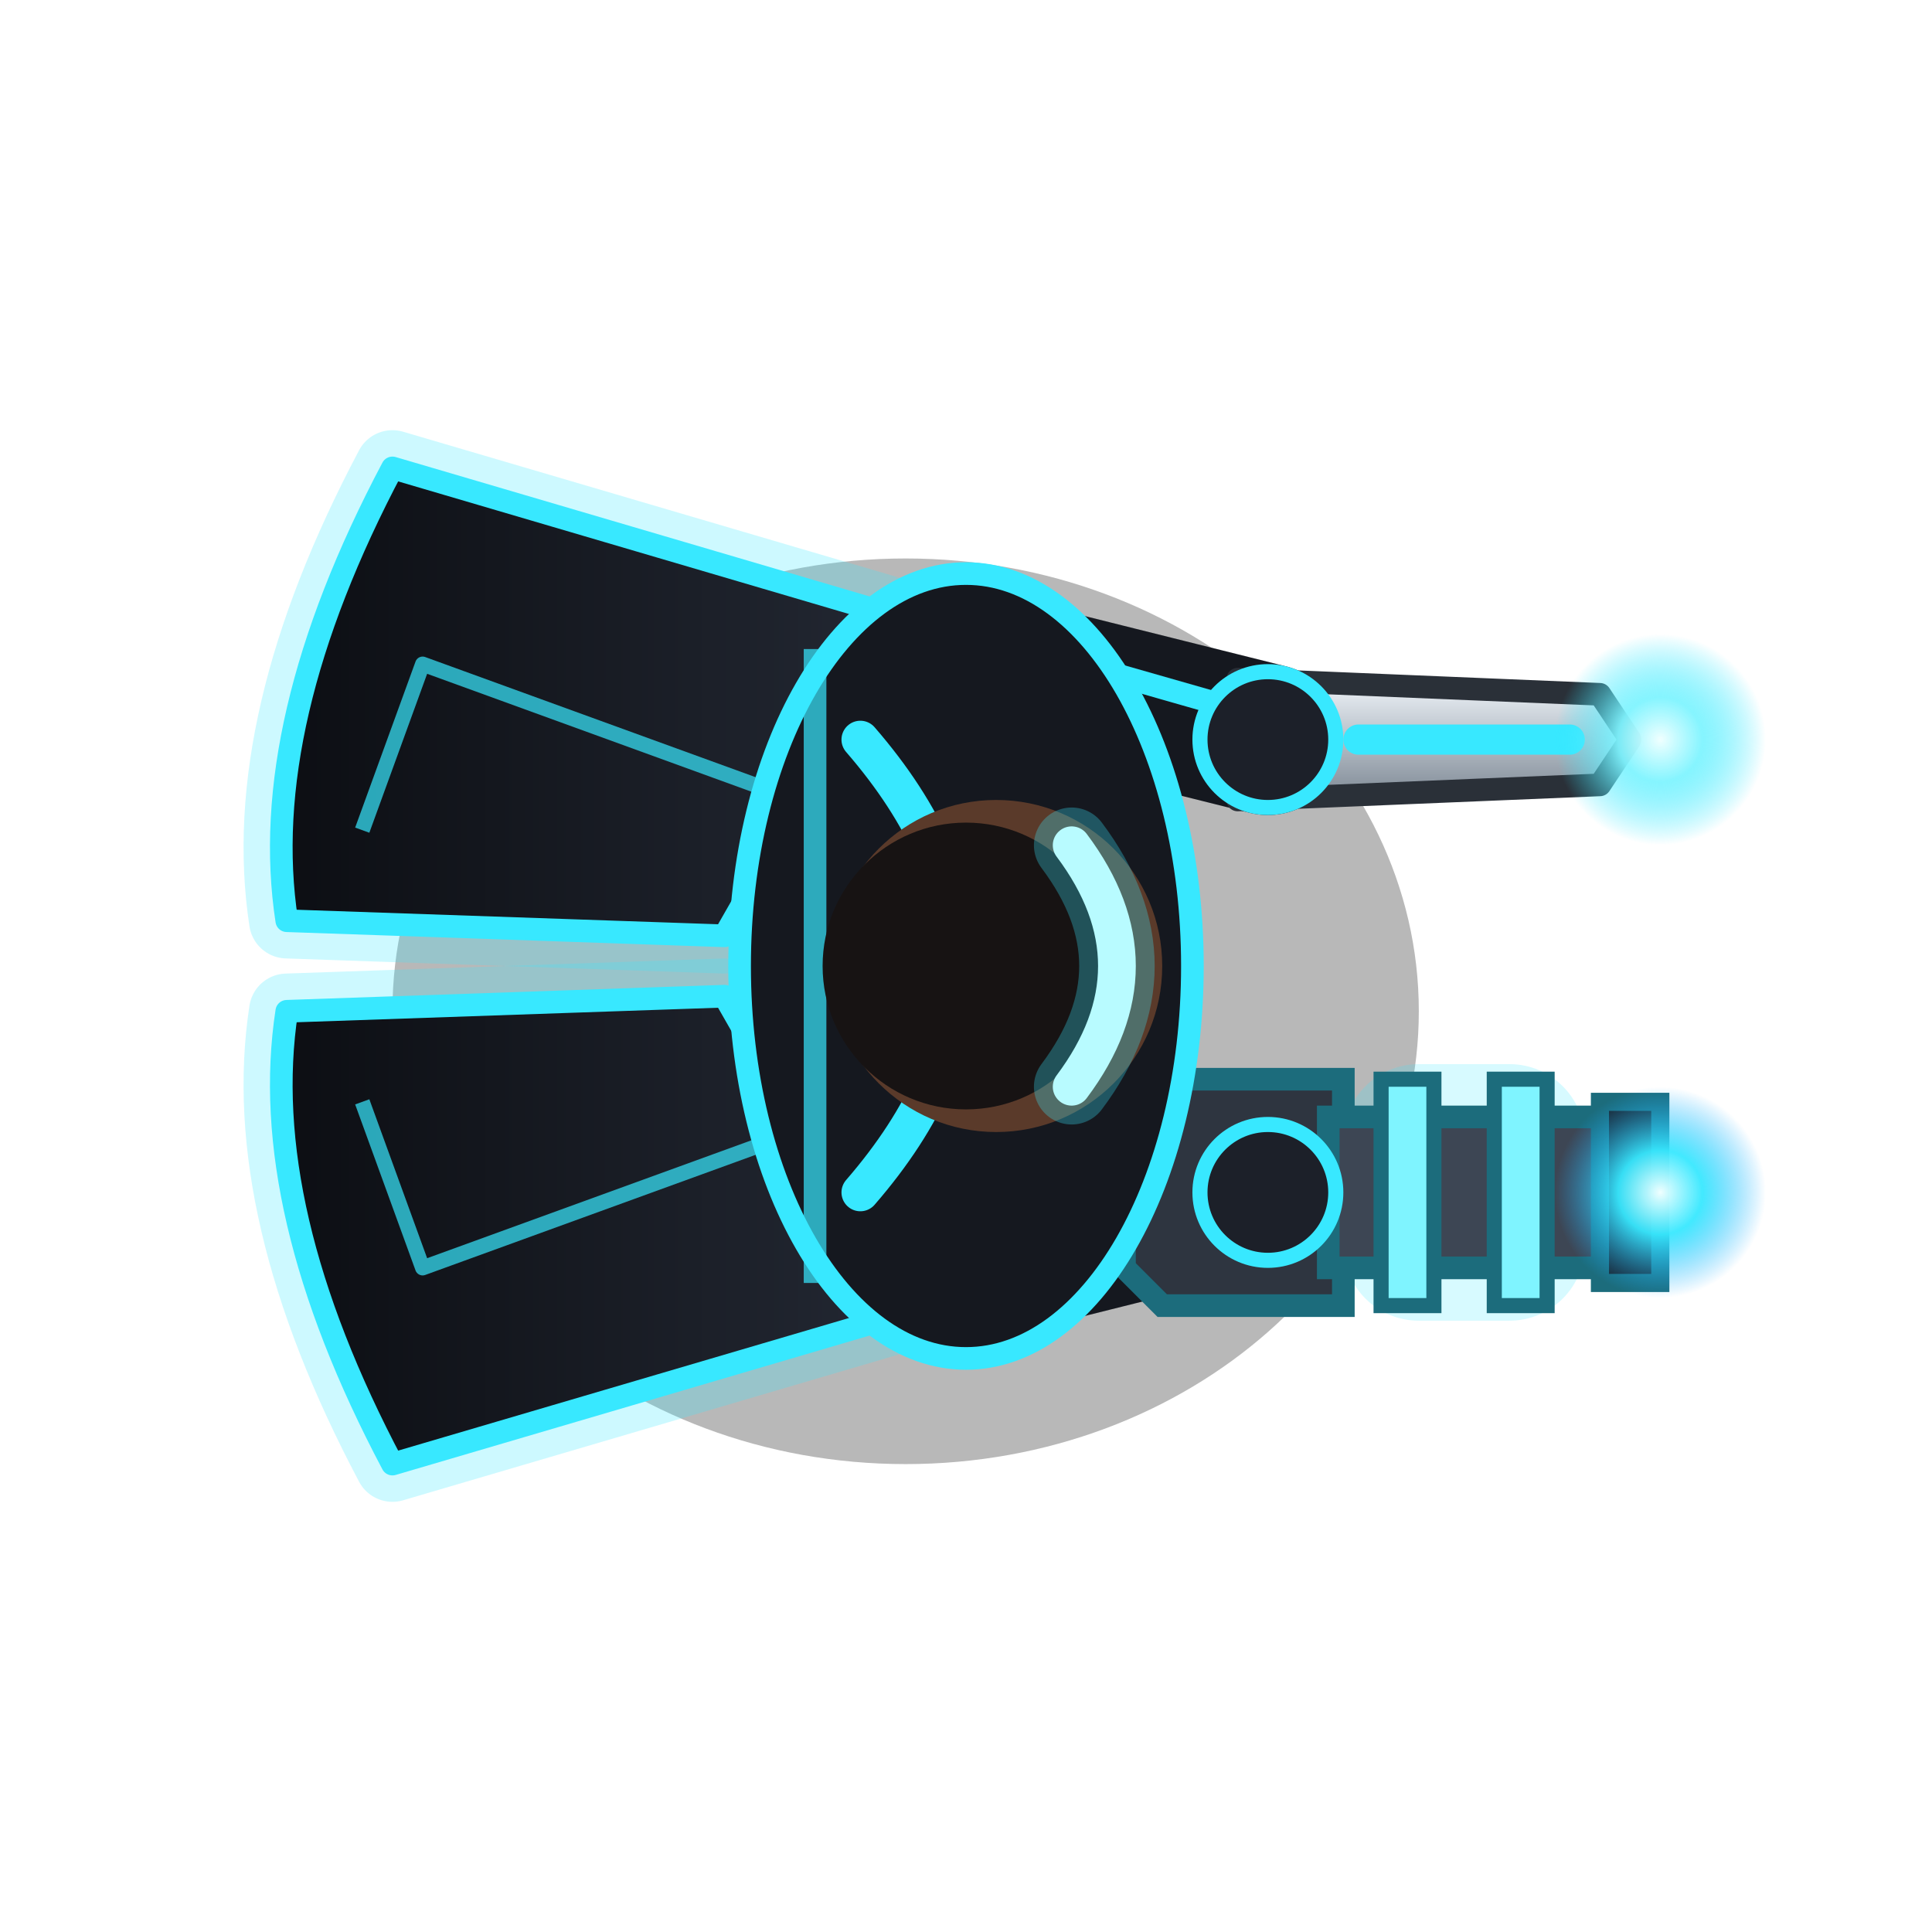
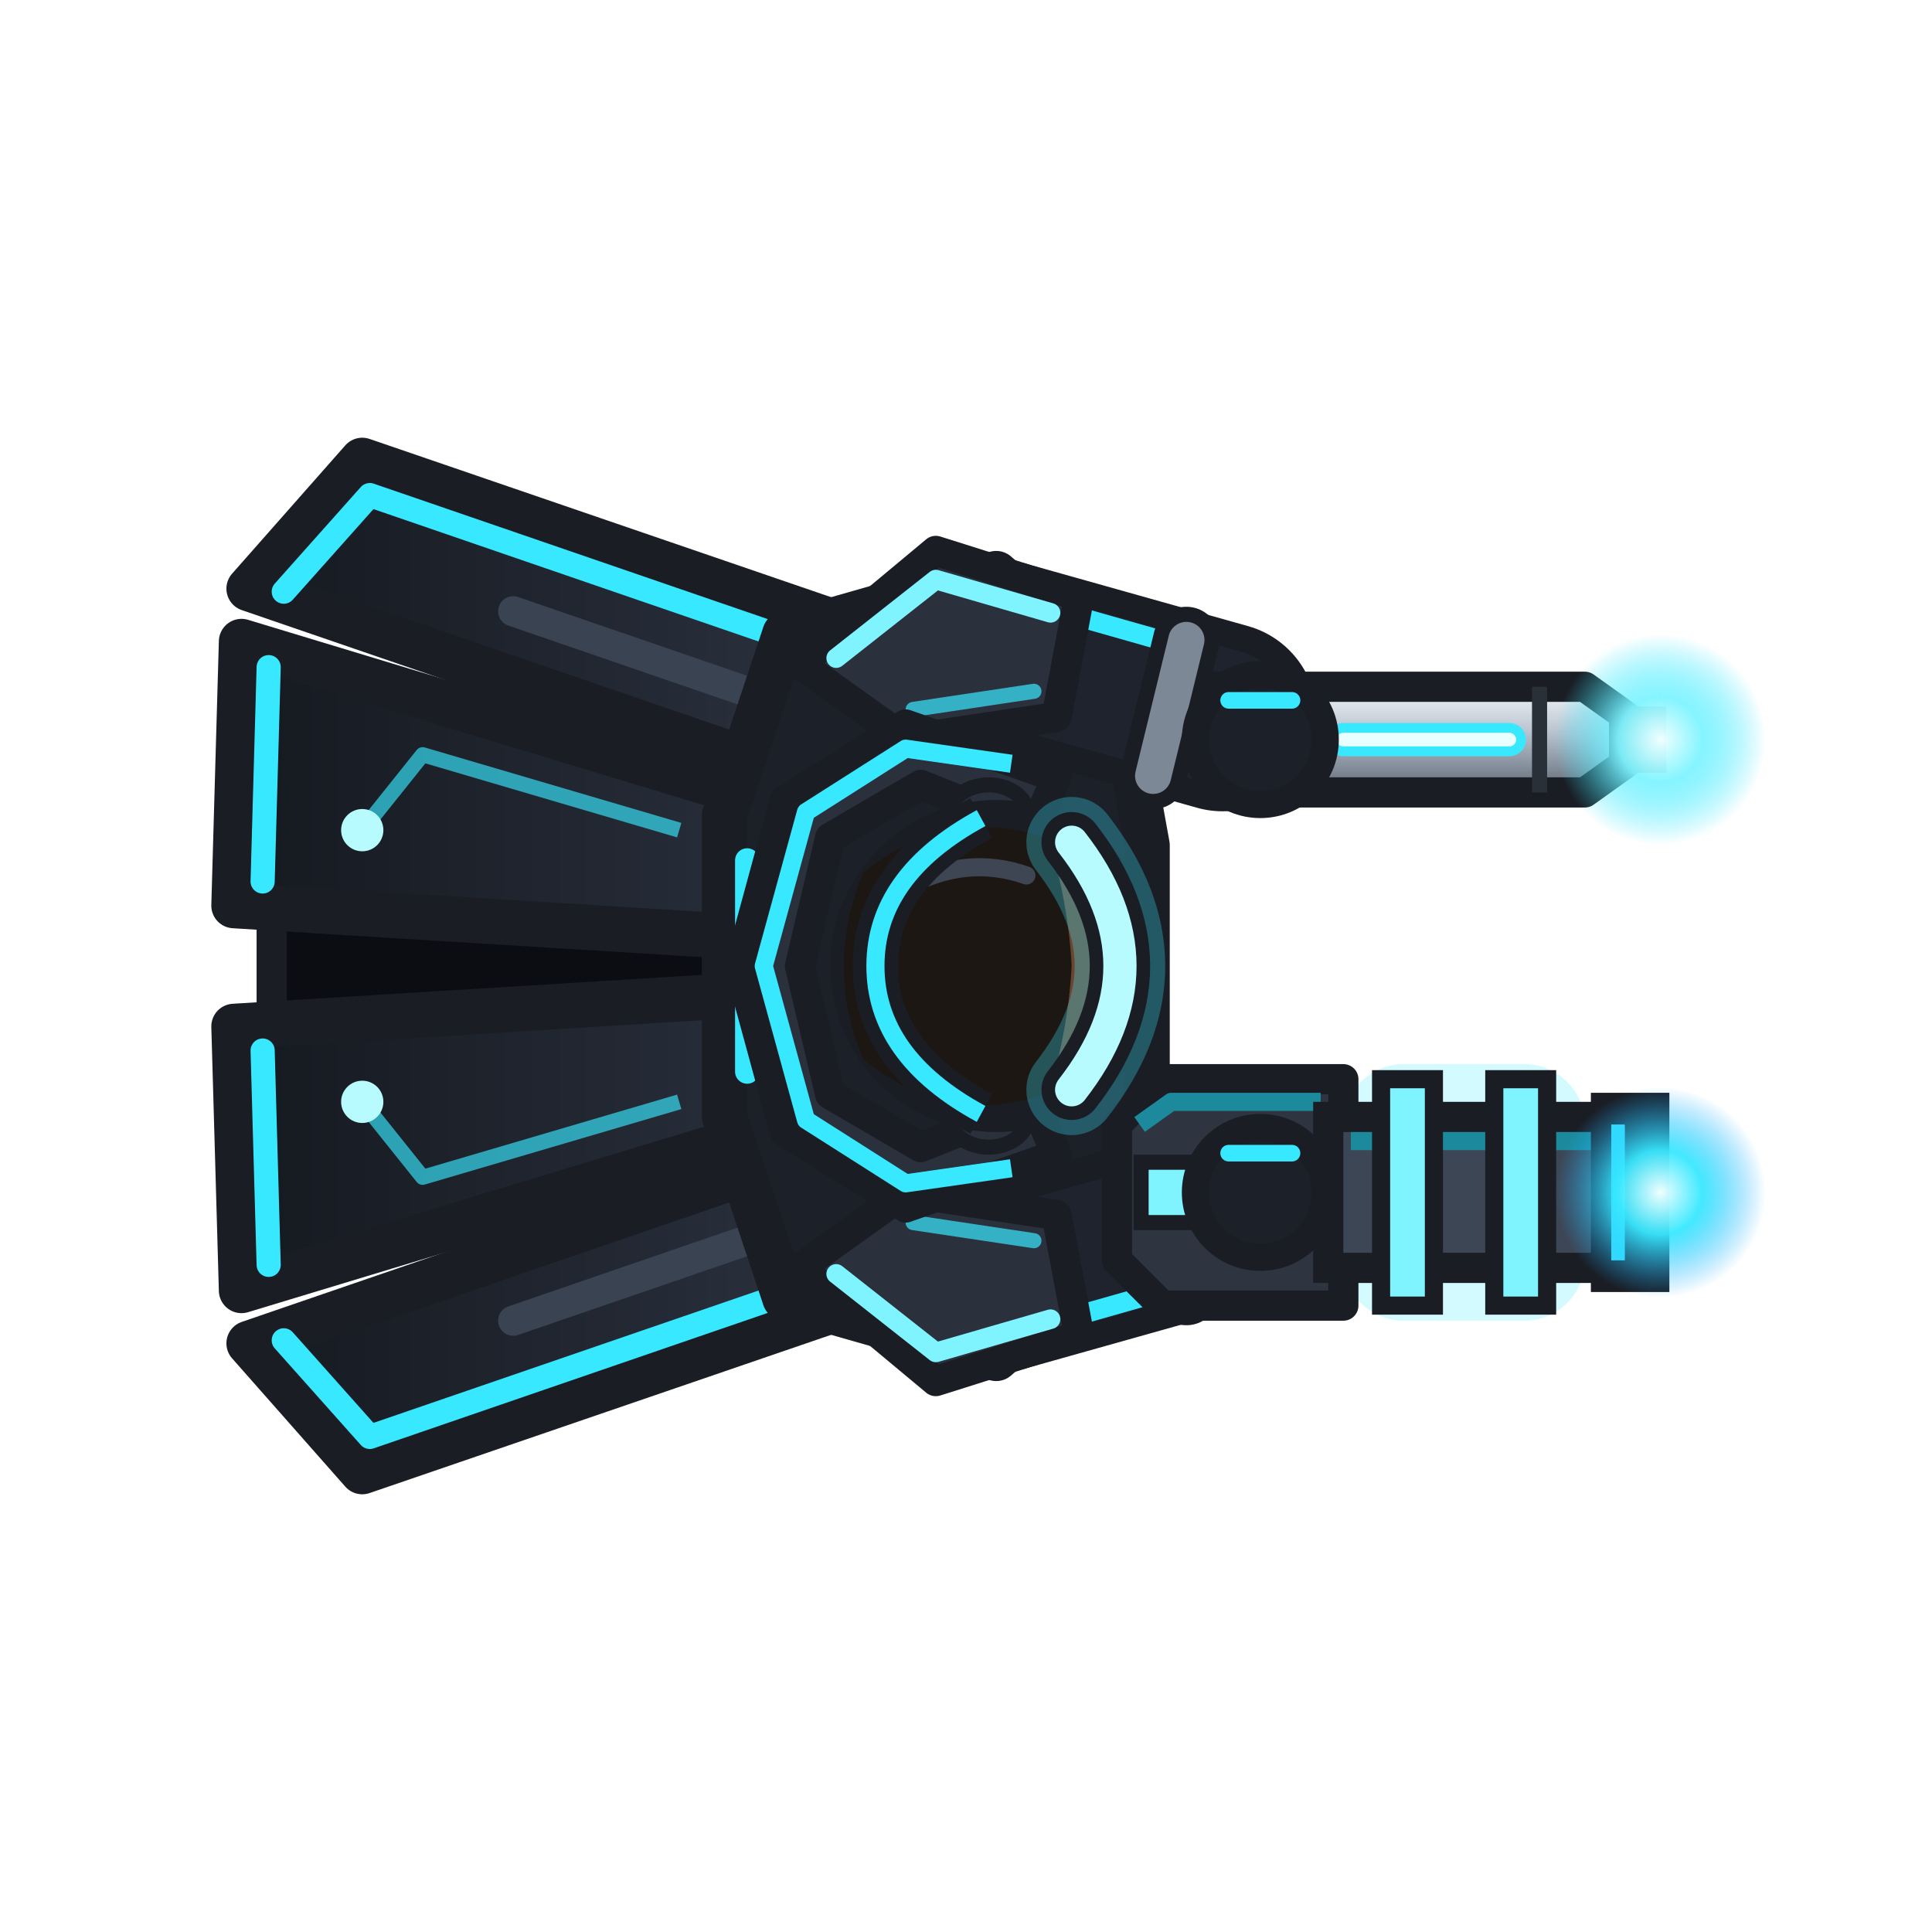
<svg xmlns="http://www.w3.org/2000/svg" width="128" height="128" viewBox="0 0 128 128">
  <defs>
    <radialGradient id="muzzle">
      <stop offset="0" stop-color="#f0ffff" />
      <stop offset="0.4" stop-color="#7ff4ff" stop-opacity="0.95" />
      <stop offset="1" stop-color="#2ee6ff" stop-opacity="0" />
    </radialGradient>
    <radialGradient id="senna_muzzle">
      <stop offset="0" stop-color="#f0ffff" />
      <stop offset="0.4" stop-color="#38e8ff" stop-opacity="0.95" />
      <stop offset="1" stop-color="#1aa8ff" stop-opacity="0" />
    </radialGradient>
-     <linearGradient id="coat" x1="0" y1="0" x2="1" y2="0">
-       <stop offset="0" stop-color="#0c0e13" />
-       <stop offset="1" stop-color="#232833" />
+     <linearGradient id="plate" gradientUnits="userSpaceOnUse" x1="-6" y1="0" x2="-48" y2="0">
+       <stop offset="0" stop-color="#2c3340" />
+       <stop offset="1" stop-color="#151920" />
    </linearGradient>
    <linearGradient id="chrome" x1="0" y1="0" x2="0" y2="1">
-       <stop offset="0" stop-color="#f0f5fa" />
-       <stop offset="1" stop-color="#7d8894" />
+       <stop offset="0" stop-color="#f4f8fc" />
+       <stop offset="0.45" stop-color="#b6c0cc" />
+       <stop offset="1" stop-color="#5e6875" />
    </linearGradient>
  </defs>
  <g transform="translate(64 64)">
-     <ellipse cx="-4" cy="3" rx="34" ry="30" fill="#000000" opacity="0.28" />
-     <path d="M -4 -23 L -38 -33 Q -47 -16 -45 -3 L -16 -2 Z" fill="none" stroke="#38e8ff" stroke-width="5" stroke-linejoin="round" opacity="0.25" />
-     <path d="M -4 23 L -38 33 Q -47 16 -45 3 L -16 2 Z" fill="none" stroke="#38e8ff" stroke-width="5" stroke-linejoin="round" opacity="0.25" />
-     <path d="M -4 -23 L -38 -33 Q -47 -16 -45 -3 L -16 -2 Z" fill="url(#coat)" stroke="#38e8ff" stroke-width="1.5" stroke-linejoin="round" />
-     <path d="M -4 23 L -38 33 Q -47 16 -45 3 L -16 2 Z" fill="url(#coat)" stroke="#38e8ff" stroke-width="1.5" stroke-linejoin="round" />
-     <path d="M -14 -12 L -36 -20 L -40 -9 M -14 12 L -36 20 L -40 9" fill="none" stroke="#38e8ff" stroke-width="1" stroke-linejoin="round" opacity="0.7" />
-     <path d="M 0 -20 L 20 -15" stroke="#15181f" stroke-width="10" stroke-linecap="round" />
-     <path d="M 0 20 L 20 15" stroke="#15181f" stroke-width="10" stroke-linecap="round" />
-     <path d="M 4 -21 L 18 -17" stroke="#38e8ff" stroke-width="1.5" stroke-linecap="round" />
-     <path d="M 4 21 L 18 17" stroke="#38e8ff" stroke-width="1.5" stroke-linecap="round" />
-     <path d="M 18 -19 L 42 -18 L 44 -15 L 42 -12 L 18 -11 Z" fill="url(#chrome)" stroke="#2a3038" stroke-width="1.5" stroke-linejoin="round" />
-     <path d="M 26 -15 L 40 -15" stroke="#38e8ff" stroke-width="2" stroke-linecap="round" />
-     <rect x="25" y="6.5" width="16" height="17" rx="5" fill="#38e8ff" opacity="0.2" />
-     <path d="M 13 7.5 L 25 7.5 L 25 22.5 L 13 22.5 L 10.5 20 L 10.5 10 Z" fill="#2e3540" stroke="#1c6c7c" stroke-width="1.5" stroke-linejoin="miter" />
-     <rect x="24" y="10" width="19" height="10" fill="#3d4654" stroke="#1c6c7c" stroke-width="1.5" />
-     <rect x="27.5" y="7.5" width="3.5" height="15" fill="#7ff4ff" stroke="#1c6c7c" stroke-width="1" />
-     <rect x="35" y="7.5" width="3.5" height="15" fill="#7ff4ff" stroke="#1c6c7c" stroke-width="1" />
-     <rect x="42" y="9" width="4" height="12" fill="#1a1e25" stroke="#1c6c7c" stroke-width="1.2" />
-     <circle cx="20" cy="-15" r="4.5" fill="#1c2029" stroke="#38e8ff" stroke-width="1" />
-     <circle cx="20" cy="15" r="4.5" fill="#1c2029" stroke="#38e8ff" stroke-width="1" />
+     <path d="M -15 -2.5 L -46 -5 L -46 5 L -15 2.5 Z" fill="#0b0d12" stroke="#1a1d24" stroke-width="2" stroke-linejoin="round" />
+     <path d="M -5 -21.5 L -40 -33.5 L -47.5 -25 L -14 -13.5 Z" fill="url(#plate)" stroke="#1a1d24" stroke-width="3" stroke-linejoin="round" />
+     <path d="M -15 -11.5 L -48 -21.5 L -48.5 -4 L -16 -2 Z" fill="url(#plate)" stroke="#1a1d24" stroke-width="3" stroke-linejoin="round" />
+     <path d="M -5 21.5 L -40 33.5 L -47.5 25 L -14 13.5 Z" fill="url(#plate)" stroke="#1a1d24" stroke-width="3" stroke-linejoin="round" />
+     <path d="M -15 11.5 L -48 21.5 L -48.5 4 L -16 2 Z" fill="url(#plate)" stroke="#1a1d24" stroke-width="3" stroke-linejoin="round" />
+     <path d="M -7.5 -20.2 L -39.5 -31.2 L -45.2 -24.8" fill="none" stroke="#38e8ff" stroke-width="1.6" stroke-linecap="round" stroke-linejoin="round" />
+     <path d="M -7.5 20.2 L -39.5 31.2 L -45.2 24.8" fill="none" stroke="#38e8ff" stroke-width="1.6" stroke-linecap="round" stroke-linejoin="round" />
+     <path d="M -46.2 -19.8 L -46.6 -5.6 M -46.2 19.8 L -46.6 5.6" stroke="#38e8ff" stroke-width="1.6" stroke-linecap="round" />
+     <path d="M -19 -9 L -36 -14 L -40 -9 M -19 9 L -36 14 L -40 9" fill="none" stroke="#38e8ff" stroke-width="1" stroke-linejoin="round" opacity="0.65" />
+     <path d="M -14 -18 L -30 -23.5 M -14 18 L -30 23.5" stroke="#3a4352" stroke-width="2" stroke-linecap="round" />
+     <circle cx="-40" cy="-9" r="1.4" fill="#b8fbff" />
+     <circle cx="-40" cy="9" r="1.4" fill="#b8fbff" />
+     <path d="M -12 -22 L 2 -26 L 10 -19 L 12 -8 L 12 8 L 10 19 L 2 26 L -12 22 L -16 10 L -16 -10 Z" fill="#1c2029" stroke="#1a1d24" stroke-width="3" stroke-linejoin="round" />
+     <path d="M -14.5 -7 L -14.5 7" stroke="#38e8ff" stroke-width="1.6" stroke-linecap="round" />
+     <path d="M 1 -21 L 17 -16.5" stroke="#1a1d24" stroke-width="12.5" stroke-linecap="round" />
+     <path d="M 1 -21 L 17 -16.5" stroke="#1e232d" stroke-width="9" stroke-linecap="round" />
+     <path d="M 1 21 L 17 16.5" stroke="#1a1d24" stroke-width="12.5" stroke-linecap="round" />
+     <path d="M 1 21 L 17 16.5" stroke="#1e232d" stroke-width="9" stroke-linecap="round" />
+     <path d="M 3 -24.4 L 12.5 -21.7 M 3 24.4 L 12.5 21.7" stroke="#38e8ff" stroke-width="1.3" stroke-linecap="round" />
+     <path d="M 14.6 -21.6 L 12.4 -12.6 M 14.6 21.6 L 12.4 12.6" stroke="#1a1d24" stroke-width="4.4" stroke-linecap="round" />
+     <path d="M 14.6 -21.6 L 12.4 -12.6 M 14.6 21.6 L 12.4 12.6" stroke="#7d8896" stroke-width="2.4" stroke-linecap="round" />
+     <path d="M -11 -20 L -2 -27.5 L 7.5 -24.5 L 6 -16.5 L -4 -15 Z" fill="#2a303c" stroke="#1a1d24" stroke-width="2" stroke-linejoin="round" />
+     <path d="M -11 20 L -2 27.5 L 7.5 24.5 L 6 16.5 L -4 15 Z" fill="#2a303c" stroke="#1a1d24" stroke-width="2" stroke-linejoin="round" />
+     <path d="M -8.6 -20.4 L -2 -25.6 L 5.6 -23.4 M -8.6 20.4 L -2 25.6 L 5.6 23.4" fill="none" stroke="#7ff4ff" stroke-width="1.3" stroke-linecap="round" stroke-linejoin="round" />
+     <path d="M -3.5 -17 L 4.5 -18.2 M -3.5 17 L 4.5 18.2" stroke="#38e8ff" stroke-width="1" stroke-linecap="round" opacity="0.7" />
+     <path d="M 16.5 -18.5 L 41 -18.5 L 43.8 -16.5 L 43.8 -13.5 L 41 -11.5 L 16.5 -11.5 L 15.5 -15 Z" fill="url(#chrome)" stroke="#1a1d24" stroke-width="2" stroke-linejoin="round" />
+     <path d="M 22 -18.5 L 22 -11.5 M 38 -18.5 L 38 -11.5" stroke="#2a3038" stroke-width="1" />
+     <path d="M 25 -15 L 36 -15" stroke="#38e8ff" stroke-width="2.2" stroke-linecap="round" />
+     <path d="M 25 -15 L 36 -15" stroke="#e8feff" stroke-width="0.9" stroke-linecap="round" />
+     <rect x="43" y="-16.8" width="3" height="3.6" fill="#2a3038" stroke="#1a1d24" stroke-width="0.8" />
+     <rect x="25" y="6.5" width="16" height="17" rx="4" fill="#38e8ff" opacity="0.22" />
+     <path d="M 13 7.5 L 25 7.5 L 25 22.5 L 13 22.5 L 10 19.5 L 10 10.5 Z" fill="#2e3540" stroke="#1a1d24" stroke-width="2" stroke-linejoin="round" />
+     <path d="M 11.5 10.5 L 13.6 9 L 23.5 9" fill="none" stroke="#1c8a9c" stroke-width="1.2" stroke-linejoin="round" />
+     <rect x="11.6" y="13" width="4" height="4" fill="#7ff4ff" stroke="#1a1d24" stroke-width="1" />
+     <rect x="24" y="10" width="19" height="10" fill="#3d4654" stroke="#1a1d24" stroke-width="2" />
+     <path d="M 25.5 11.6 L 41.5 11.6" stroke="#1c8a9c" stroke-width="1.2" />
+     <rect x="27.5" y="7.5" width="3.5" height="15" fill="#7ff4ff" stroke="#1a1d24" stroke-width="1.2" />
+     <rect x="35" y="7.5" width="3.5" height="15" fill="#7ff4ff" stroke="#1a1d24" stroke-width="1.2" />
+     <rect x="42" y="9" width="4" height="12" fill="#1a1e25" stroke="#1a1d24" stroke-width="1.2" />
+     <path d="M 43.2 10.5 L 43.2 19.5" stroke="#38e8ff" stroke-width="0.9" />
+     <circle cx="19.5" cy="-15" r="4.3" fill="#1c2029" stroke="#1a1d24" stroke-width="1.8" />
+     <circle cx="19.5" cy="15" r="4.3" fill="#1c2029" stroke="#1a1d24" stroke-width="1.8" />
+     <path d="M 17.4 -17.6 L 21.6 -17.6 M 17.4 12.4 L 21.6 12.4" stroke="#38e8ff" stroke-width="1.1" stroke-linecap="round" />
    <circle cx="46" cy="-15" r="7" fill="url(#muzzle)" />
    <circle cx="46" cy="15" r="7" fill="url(#senna_muzzle)" />
-     <ellipse cx="0" cy="0" rx="15" ry="26" fill="#15181f" stroke="#38e8ff" stroke-width="1.5" />
-     <path d="M -10 -21 L -10 21" stroke="#38e8ff" stroke-width="1.5" opacity="0.7" />
-     <path d="M -7 -15 Q 6 0 -7 15" fill="none" stroke="#38e8ff" stroke-width="2.5" stroke-linecap="round" />
-     <circle cx="2" cy="0" r="11" fill="#5a3a2a" />
-     <circle cx="0" cy="0" r="9.5" fill="#171313" />
-     <path d="M 7 -8 Q 13 0 7 8" fill="none" stroke="#38e8ff" stroke-width="5" stroke-linecap="round" opacity="0.3" />
-     <path d="M 7 -8 Q 13 0 7 8" fill="none" stroke="#b8fbff" stroke-width="2.5" stroke-linecap="round" />
+     <path d="M 6 -12.5 L -4 -16 L -12 -11 L -15 0 L -12 11 L -4 16 L 6 12.5 L 4.5 9 L -3 12 L -9 8.5 L -11 0 L -9 -8.5 L -3 -12 L 4.5 -9 Z" fill="#2a303c" stroke="#1a1d24" stroke-width="2" stroke-linejoin="round" />
+     <path d="M 3 -13.4 L -4 -14.4 L -10.6 -10.2 L -13.4 0 L -10.6 10.2 L -4 14.4 L 3 13.4" fill="none" stroke="#38e8ff" stroke-width="1.2" stroke-linejoin="round" />
+     <ellipse cx="1.5" cy="-10" rx="2.6" ry="2" fill="#2a303c" stroke="#1a1d24" stroke-width="1" />
+     <ellipse cx="1.5" cy="10" rx="2.6" ry="2" fill="#2a303c" stroke="#1a1d24" stroke-width="1" />
+     <circle cx="2" cy="0" r="10" fill="#6a4532" stroke="#1a1d24" stroke-width="2" />
+     <path d="M 5.5 -8.4 Q -1 -10.8 -6.8 -6.2 Q -9.4 0 -6.8 6.2 Q -1 10.8 5.5 8.4 Q 6.8 4 7 0 Q 6.8 -4 5.5 -8.4 Z" fill="#1d1713" />
+     <path d="M -4 -5.2 Q 0 -7.4 4 -6" fill="none" stroke="#3e4654" stroke-width="1.2" stroke-linecap="round" />
+     <path d="M 1 -9.8 Q -6 -6 -6 0 Q -6 6 1 9.8" fill="none" stroke="#1a1d24" stroke-width="3" />
+     <path d="M 1 -9.8 Q -6 -6 -6 0 Q -6 6 1 9.8" fill="none" stroke="#38e8ff" stroke-width="1.2" />
+     <path d="M 7 -8.2 Q 13.4 0 7 8.2" fill="none" stroke="#38e8ff" stroke-width="6" stroke-linecap="round" opacity="0.3" />
+     <path d="M 7 -8.2 Q 13.4 0 7 8.2" fill="none" stroke="#1a1d24" stroke-width="4" stroke-linecap="round" />
+     <path d="M 7 -8.2 Q 13.4 0 7 8.2" fill="none" stroke="#b8fbff" stroke-width="2.2" stroke-linecap="round" />
  </g>
</svg>
